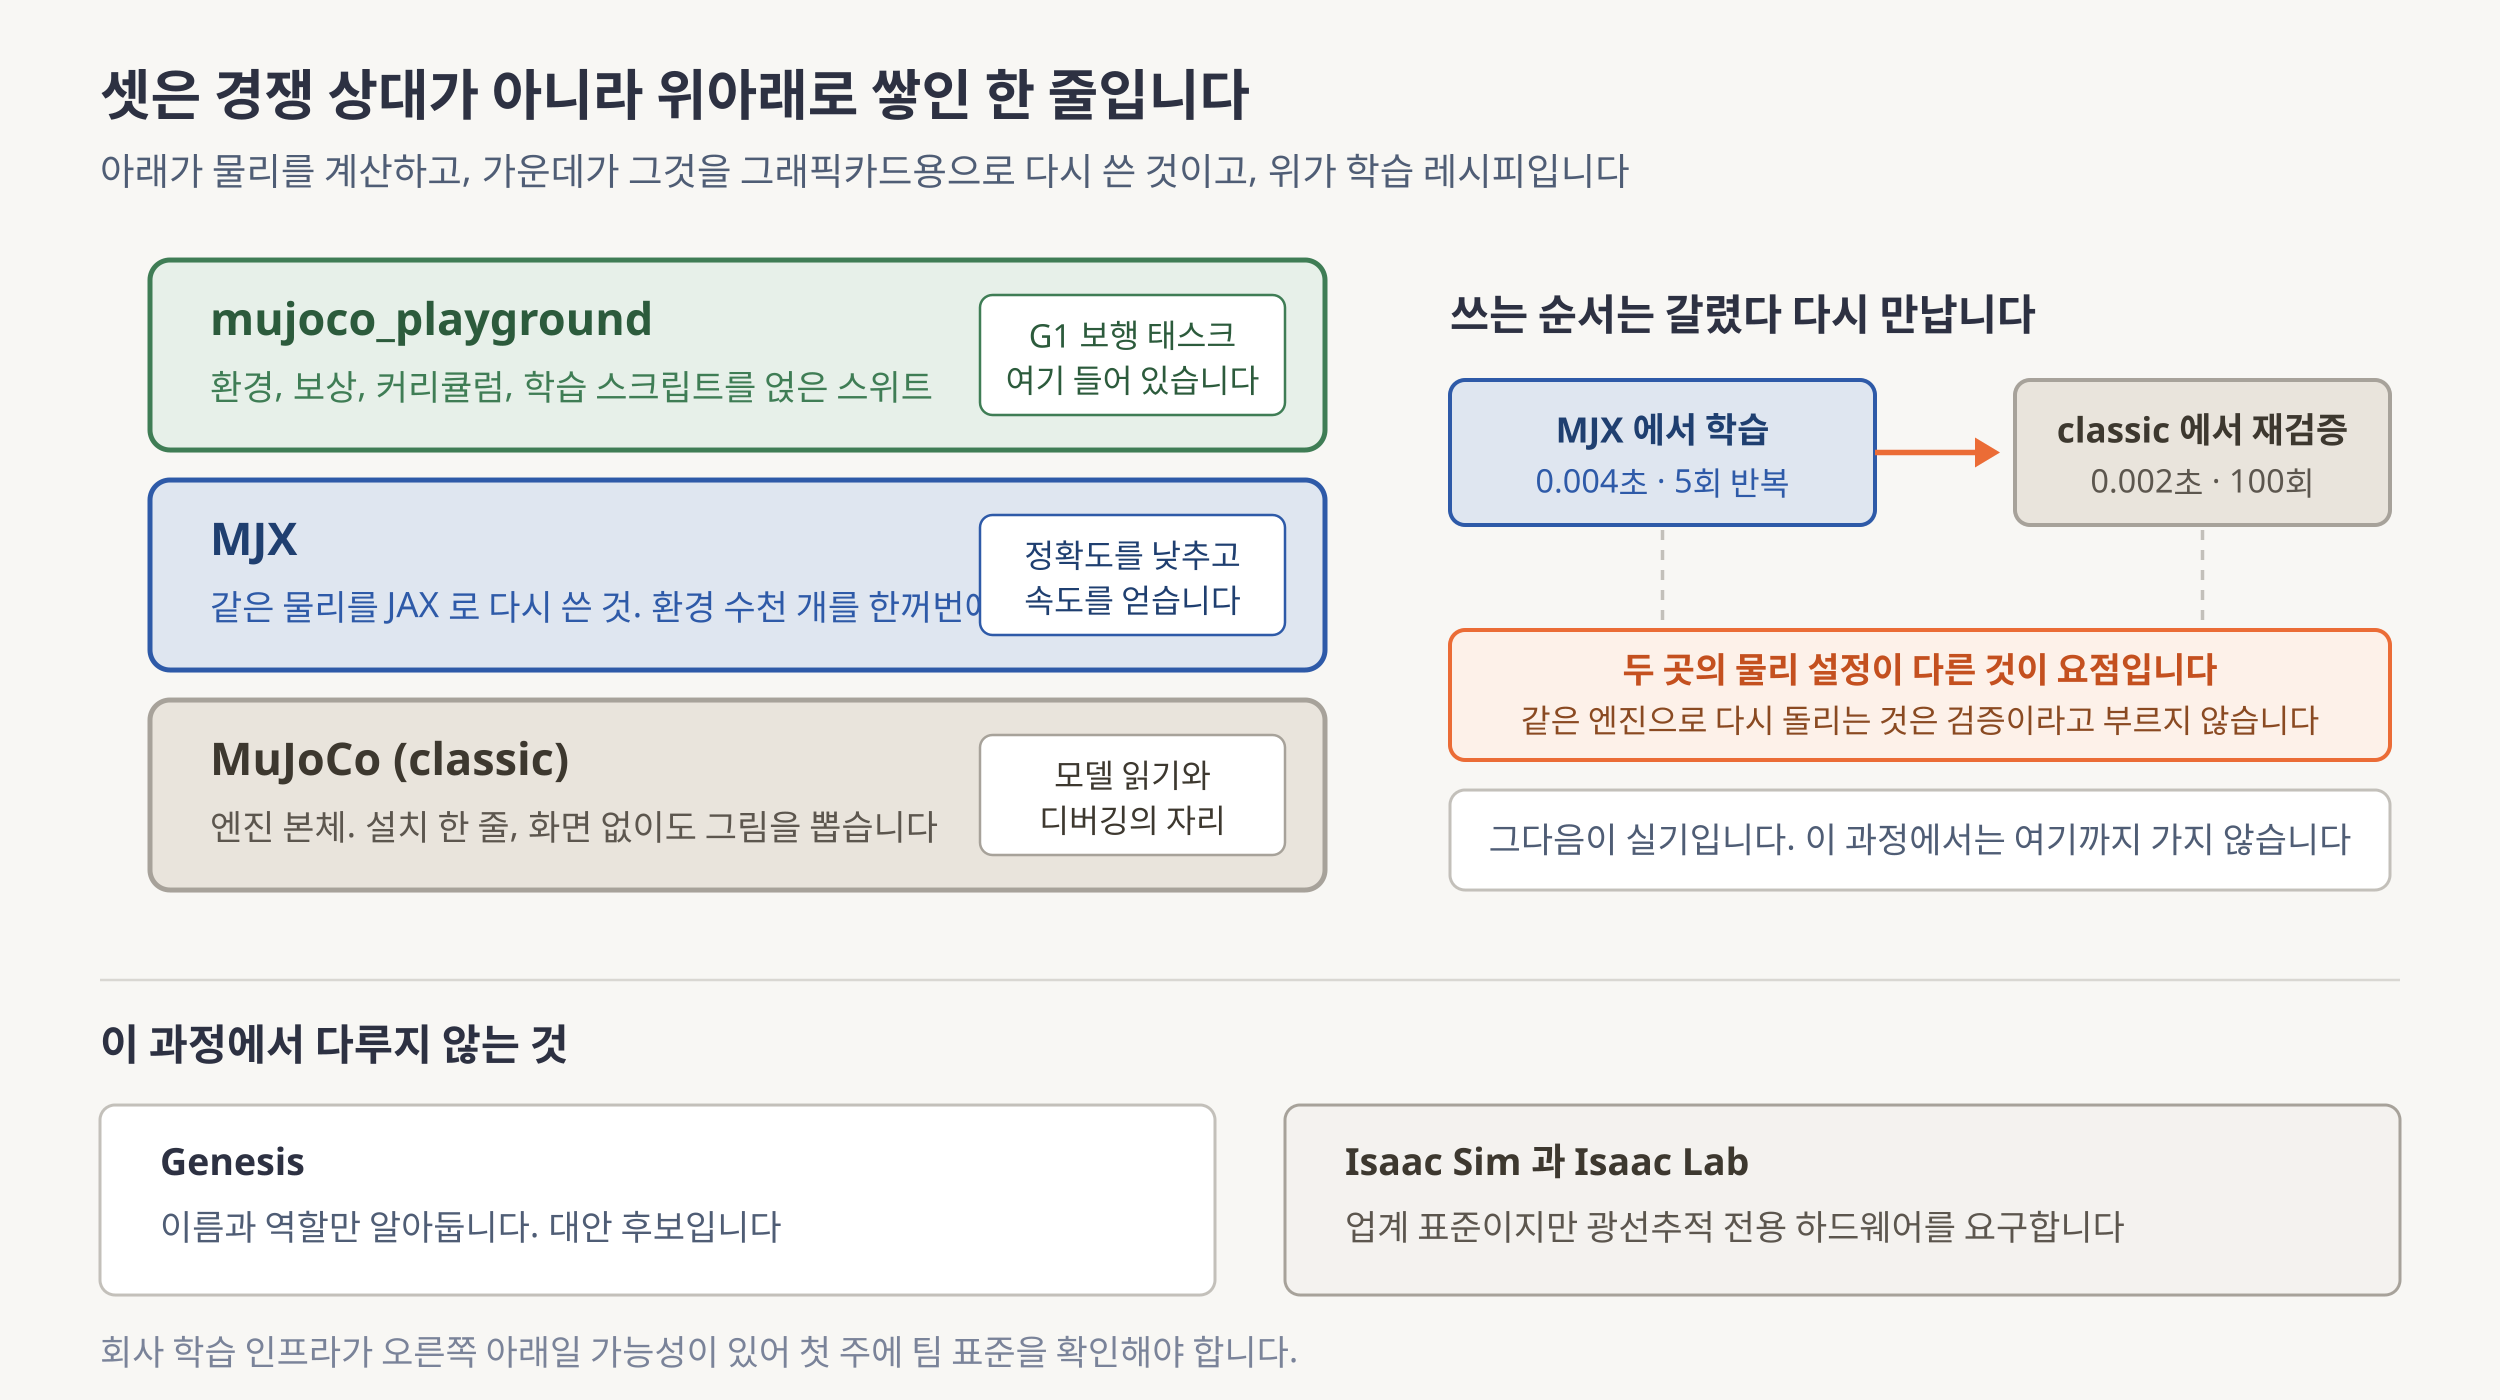
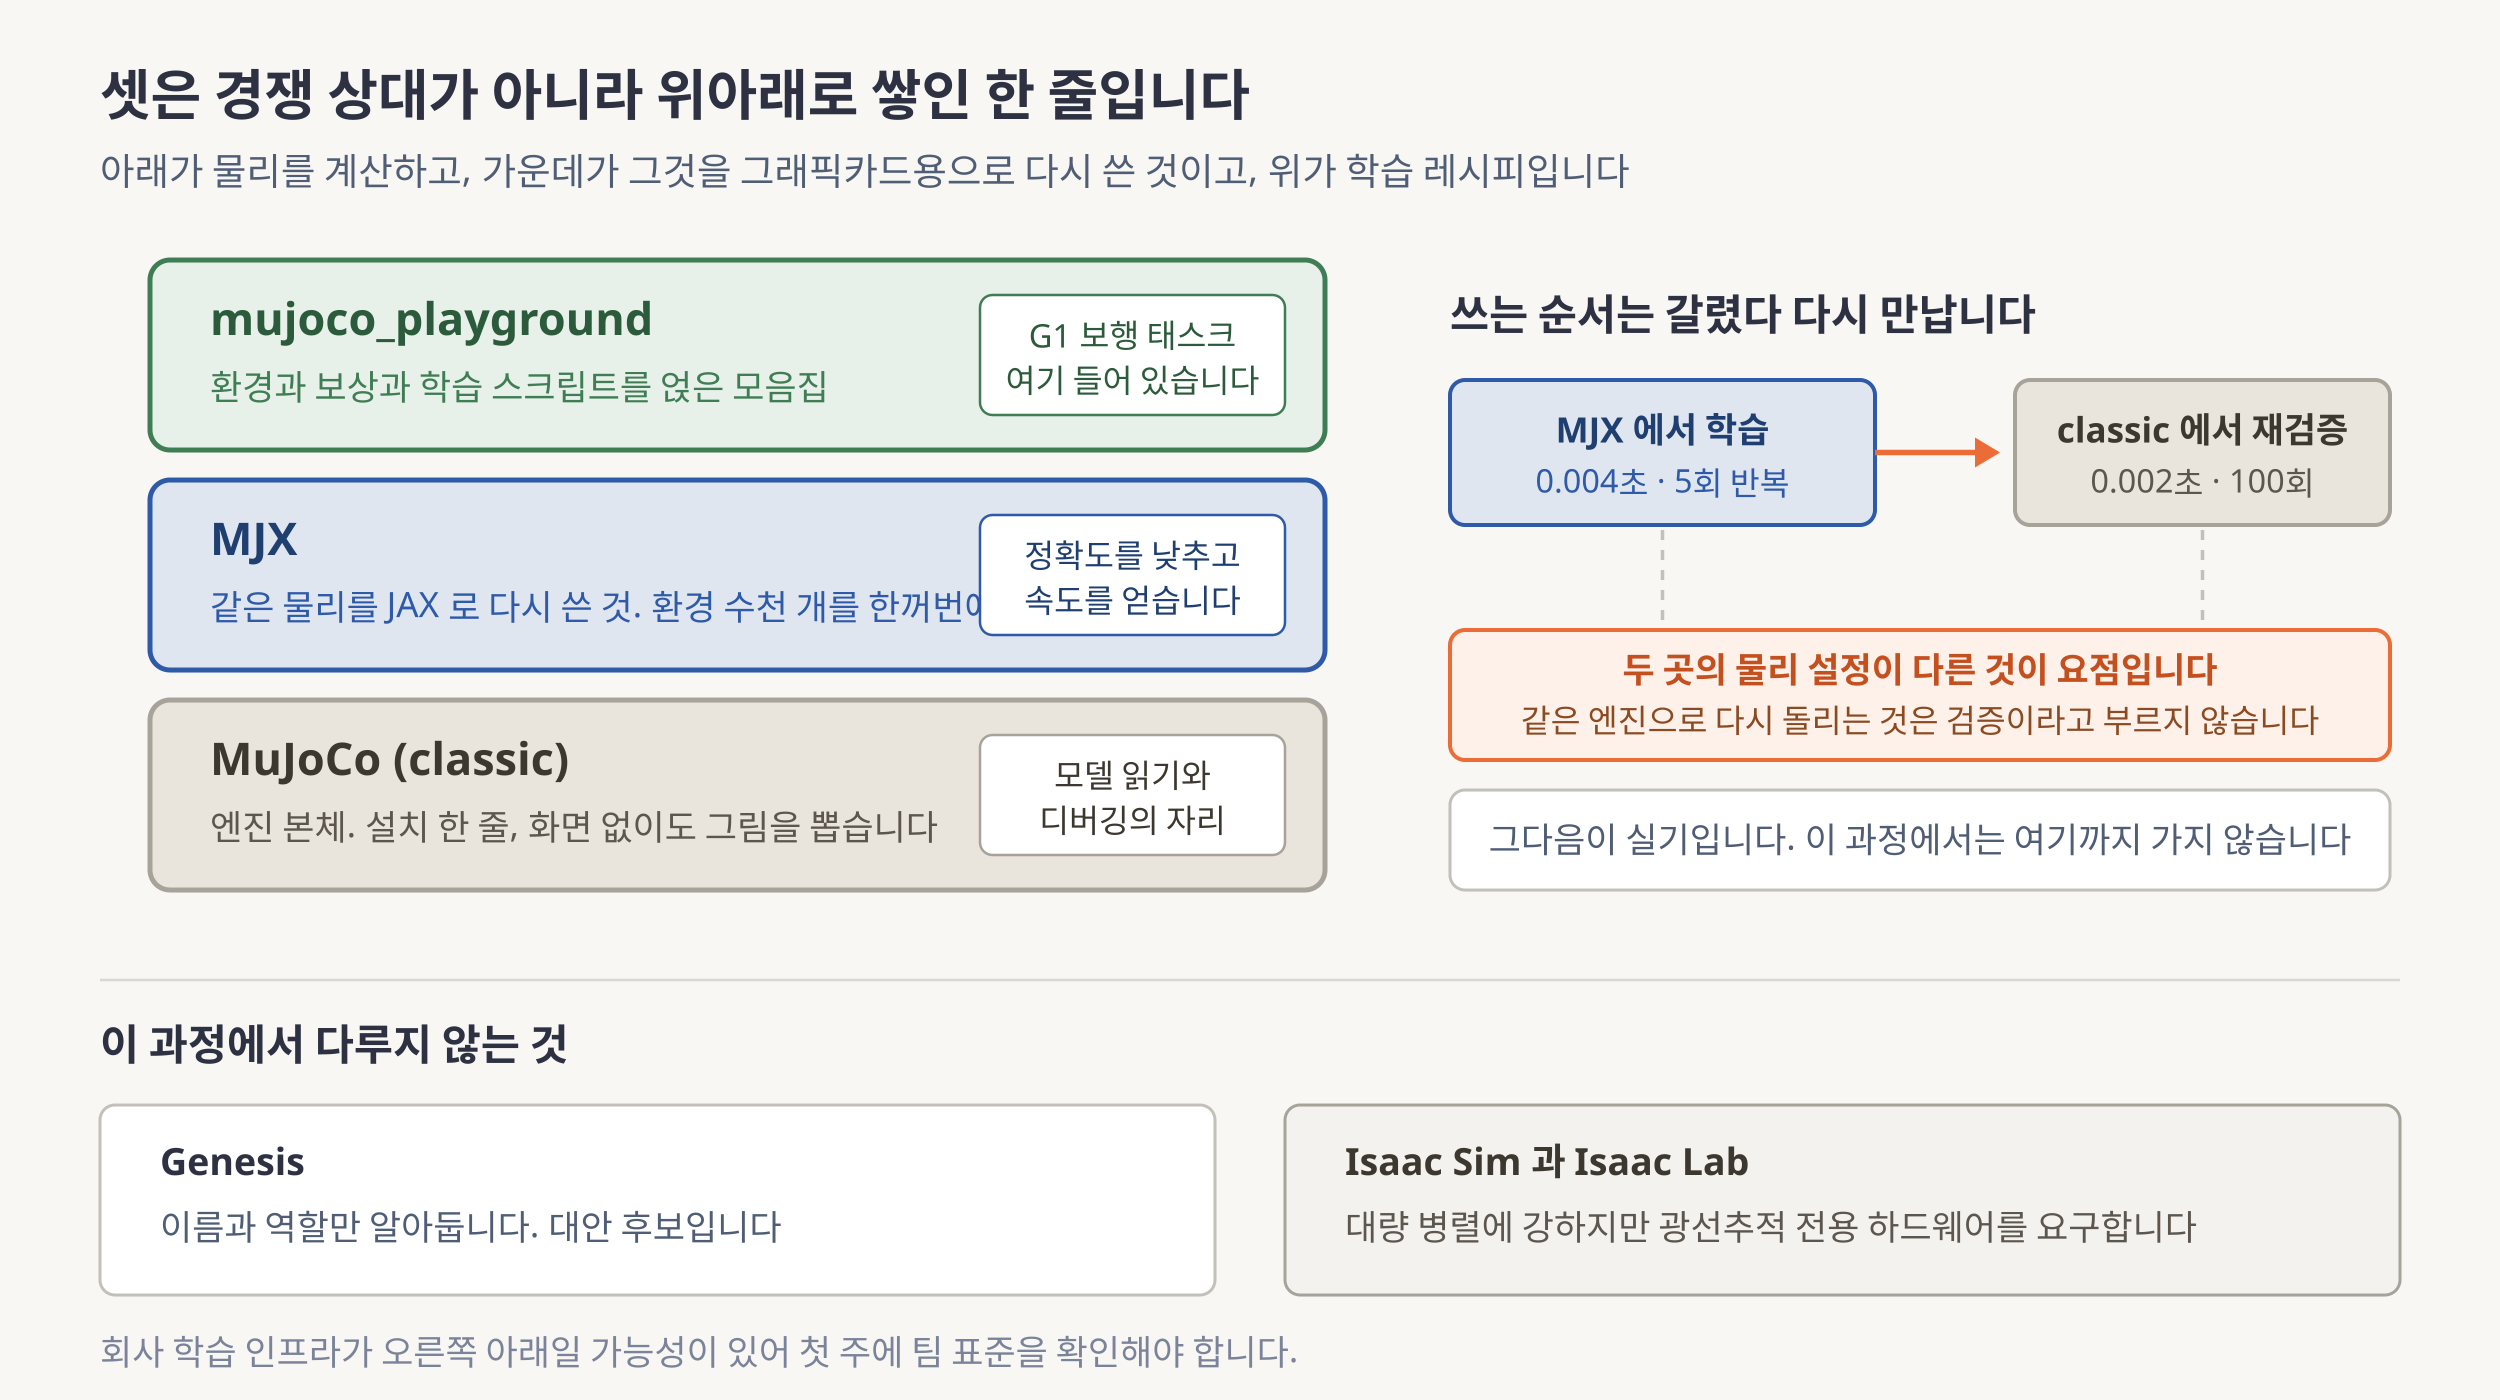
<svg xmlns="http://www.w3.org/2000/svg" viewBox="0 0 1000 560" width="1000" height="560" role="img" aria-label="엔진과 벡터화 구현과 학습 스위트로 이어지는 세 층">
  <rect x="0" y="0" width="1000" height="560" fill="#f8f7f4" />
  <g font-family="'Noto Sans KR','Malgun Gothic','Apple SD Gothic Neo','Nanum Gothic',sans-serif">
    <text x="40" y="46" font-size="22" font-weight="700" fill="#2d3142">셋은 경쟁 상대가 아니라 위아래로 쌓인 한 줄입니다</text>
    <text x="40" y="74" font-size="15" fill="#4f5d75">아래가 물리를 계산하고, 가운데가 그것을 그래픽카드용으로 다시 쓴 것이고, 위가 학습 레시피입니다</text>
    <rect x="60" y="104" width="470" height="76" rx="8" fill="#e7f0e9" stroke="#3f7d55" stroke-width="2" />
    <text x="84" y="134" font-size="18" font-weight="700" fill="#2c5b3c">mujoco_playground</text>
-     <text x="84" y="160" font-size="14" fill="#3f7d55">환경, 보상, 커리큘럼, 학습 스크립트를 얹은 스위트</text>
+     <text x="84" y="160" font-size="14" fill="#3f7d55">환경과 보상과 학습 스크립트를 얹은 모음집</text>
    <rect x="392" y="118" width="122" height="48" rx="5" fill="#ffffff" stroke="#3f7d55" stroke-width="1" />
    <text x="453" y="139" font-size="13" fill="#2c5b3c" text-anchor="middle">G1 보행 태스크</text>
    <text x="453" y="157" font-size="13" fill="#2c5b3c" text-anchor="middle">여기 들어 있습니다</text>
    <rect x="60" y="192" width="470" height="76" rx="8" fill="#dfe6f0" stroke="#2e5aa8" stroke-width="2" />
    <text x="84" y="222" font-size="18" font-weight="700" fill="#1f3f70">MJX</text>
    <text x="84" y="248" font-size="14" fill="#2e5aa8">같은 물리를 JAX 로 다시 쓴 것. 환경 수천 개를 한꺼번에</text>
    <rect x="392" y="206" width="122" height="48" rx="5" fill="#ffffff" stroke="#2e5aa8" stroke-width="1" />
    <text x="453" y="227" font-size="13" fill="#1f3f70" text-anchor="middle">정확도를 낮추고</text>
    <text x="453" y="245" font-size="13" fill="#1f3f70" text-anchor="middle">속도를 얻습니다</text>
    <rect x="60" y="280" width="470" height="76" rx="8" fill="#e9e4dc" stroke="#a7a29a" stroke-width="2" />
    <text x="84" y="310" font-size="18" font-weight="700" fill="#3d382f">MuJoCo (classic)</text>
    <text x="84" y="336" font-size="14" fill="#5c564e">엔진 본체. 설치 한 줄, 화면 없이도 그림을 뽑습니다</text>
    <rect x="392" y="294" width="122" height="48" rx="5" fill="#ffffff" stroke="#a7a29a" stroke-width="1" />
    <text x="453" y="315" font-size="13" fill="#3d382f" text-anchor="middle">모델 읽기와</text>
    <text x="453" y="333" font-size="13" fill="#3d382f" text-anchor="middle">디버깅의 자리</text>
    <text x="580" y="132" font-size="17" font-weight="700" fill="#2d3142">쓰는 순서는 갈렸다 다시 만납니다</text>
    <rect x="580" y="152" width="170" height="58" rx="6" fill="#dfe6f0" stroke="#2e5aa8" stroke-width="1.6" />
    <text x="665" y="177" font-size="14" font-weight="600" fill="#1f3f70" text-anchor="middle">MJX 에서 학습</text>
    <text x="665" y="197" font-size="13" fill="#2e5aa8" text-anchor="middle">0.004초 · 5회 반복</text>
    <line x1="750" y1="181" x2="796" y2="181" stroke="#eb6c36" stroke-width="2.2" />
    <polygon points="800,181 790,175 790,187" fill="#eb6c36" />
    <rect x="806" y="152" width="150" height="58" rx="6" fill="#e9e4dc" stroke="#a7a29a" stroke-width="1.6" />
    <text x="881" y="177" font-size="14" font-weight="600" fill="#3d382f" text-anchor="middle">classic 에서 재검증</text>
    <text x="881" y="197" font-size="13" fill="#5c564e" text-anchor="middle">0.002초 · 100회</text>
    <line x1="665" y1="212" x2="665" y2="248" stroke="#c3c0ba" stroke-width="1.4" stroke-dasharray="4,4" />
    <line x1="881" y1="212" x2="881" y2="248" stroke="#c3c0ba" stroke-width="1.4" stroke-dasharray="4,4" />
    <rect x="580" y="252" width="376" height="52" rx="6" fill="#fdf1e9" stroke="#eb6c36" stroke-width="1.6" />
    <text x="768" y="273" font-size="14" font-weight="700" fill="#c4501f" text-anchor="middle">두 곳의 물리 설정이 다른 것이 요점입니다</text>
    <text x="768" y="293" font-size="13" fill="#8a4a22" text-anchor="middle">같은 엔진으로 다시 돌리는 것은 검증이라고 부르지 않습니다</text>
    <rect x="580" y="316" width="376" height="40" rx="6" fill="#ffffff" stroke="#c3c0ba" stroke-width="1.2" />
    <text x="768" y="341" font-size="14" fill="#4f5d75" text-anchor="middle">그다음이 실기입니다. 이 과정에서는 여기까지 가지 않습니다</text>
    <line x1="40" y1="392" x2="960" y2="392" stroke="#d9d7d2" stroke-width="1" />
    <text x="40" y="424" font-size="17" font-weight="700" fill="#2d3142">이 과정에서 다루지 않는 것</text>
    <rect x="40" y="442" width="446" height="76" rx="6" fill="#ffffff" stroke="#c3c0ba" stroke-width="1.2" />
    <text x="64" y="470" font-size="15" font-weight="600" fill="#2d3142">Genesis</text>
    <text x="64" y="496" font-size="14" fill="#4f5d75">이름과 역할만 알아둡니다. 대안 후보입니다</text>
    <rect x="514" y="442" width="446" height="76" rx="6" fill="#f4f2ef" stroke="#a7a29a" stroke-width="1.2" />
    <text x="538" y="470" font-size="15" font-weight="600" fill="#3d382f">Isaac Sim 과 Isaac Lab</text>
-     <text x="538" y="496" font-size="14" fill="#5c564e">업계 표준이지만 광선추적 전용 하드웨어를 요구합니다</text>
+     <text x="538" y="496" font-size="14" fill="#5c564e">대량 병렬에 강하지만 광선추적 전용 하드웨어를 요구합니다</text>
    <text x="40" y="546" font-size="14" fill="#7a8399">회사 학습 인프라가 오른쪽 아래일 가능성이 있어 첫 주에 팀 표준을 확인해야 합니다.</text>
  </g>
</svg>
